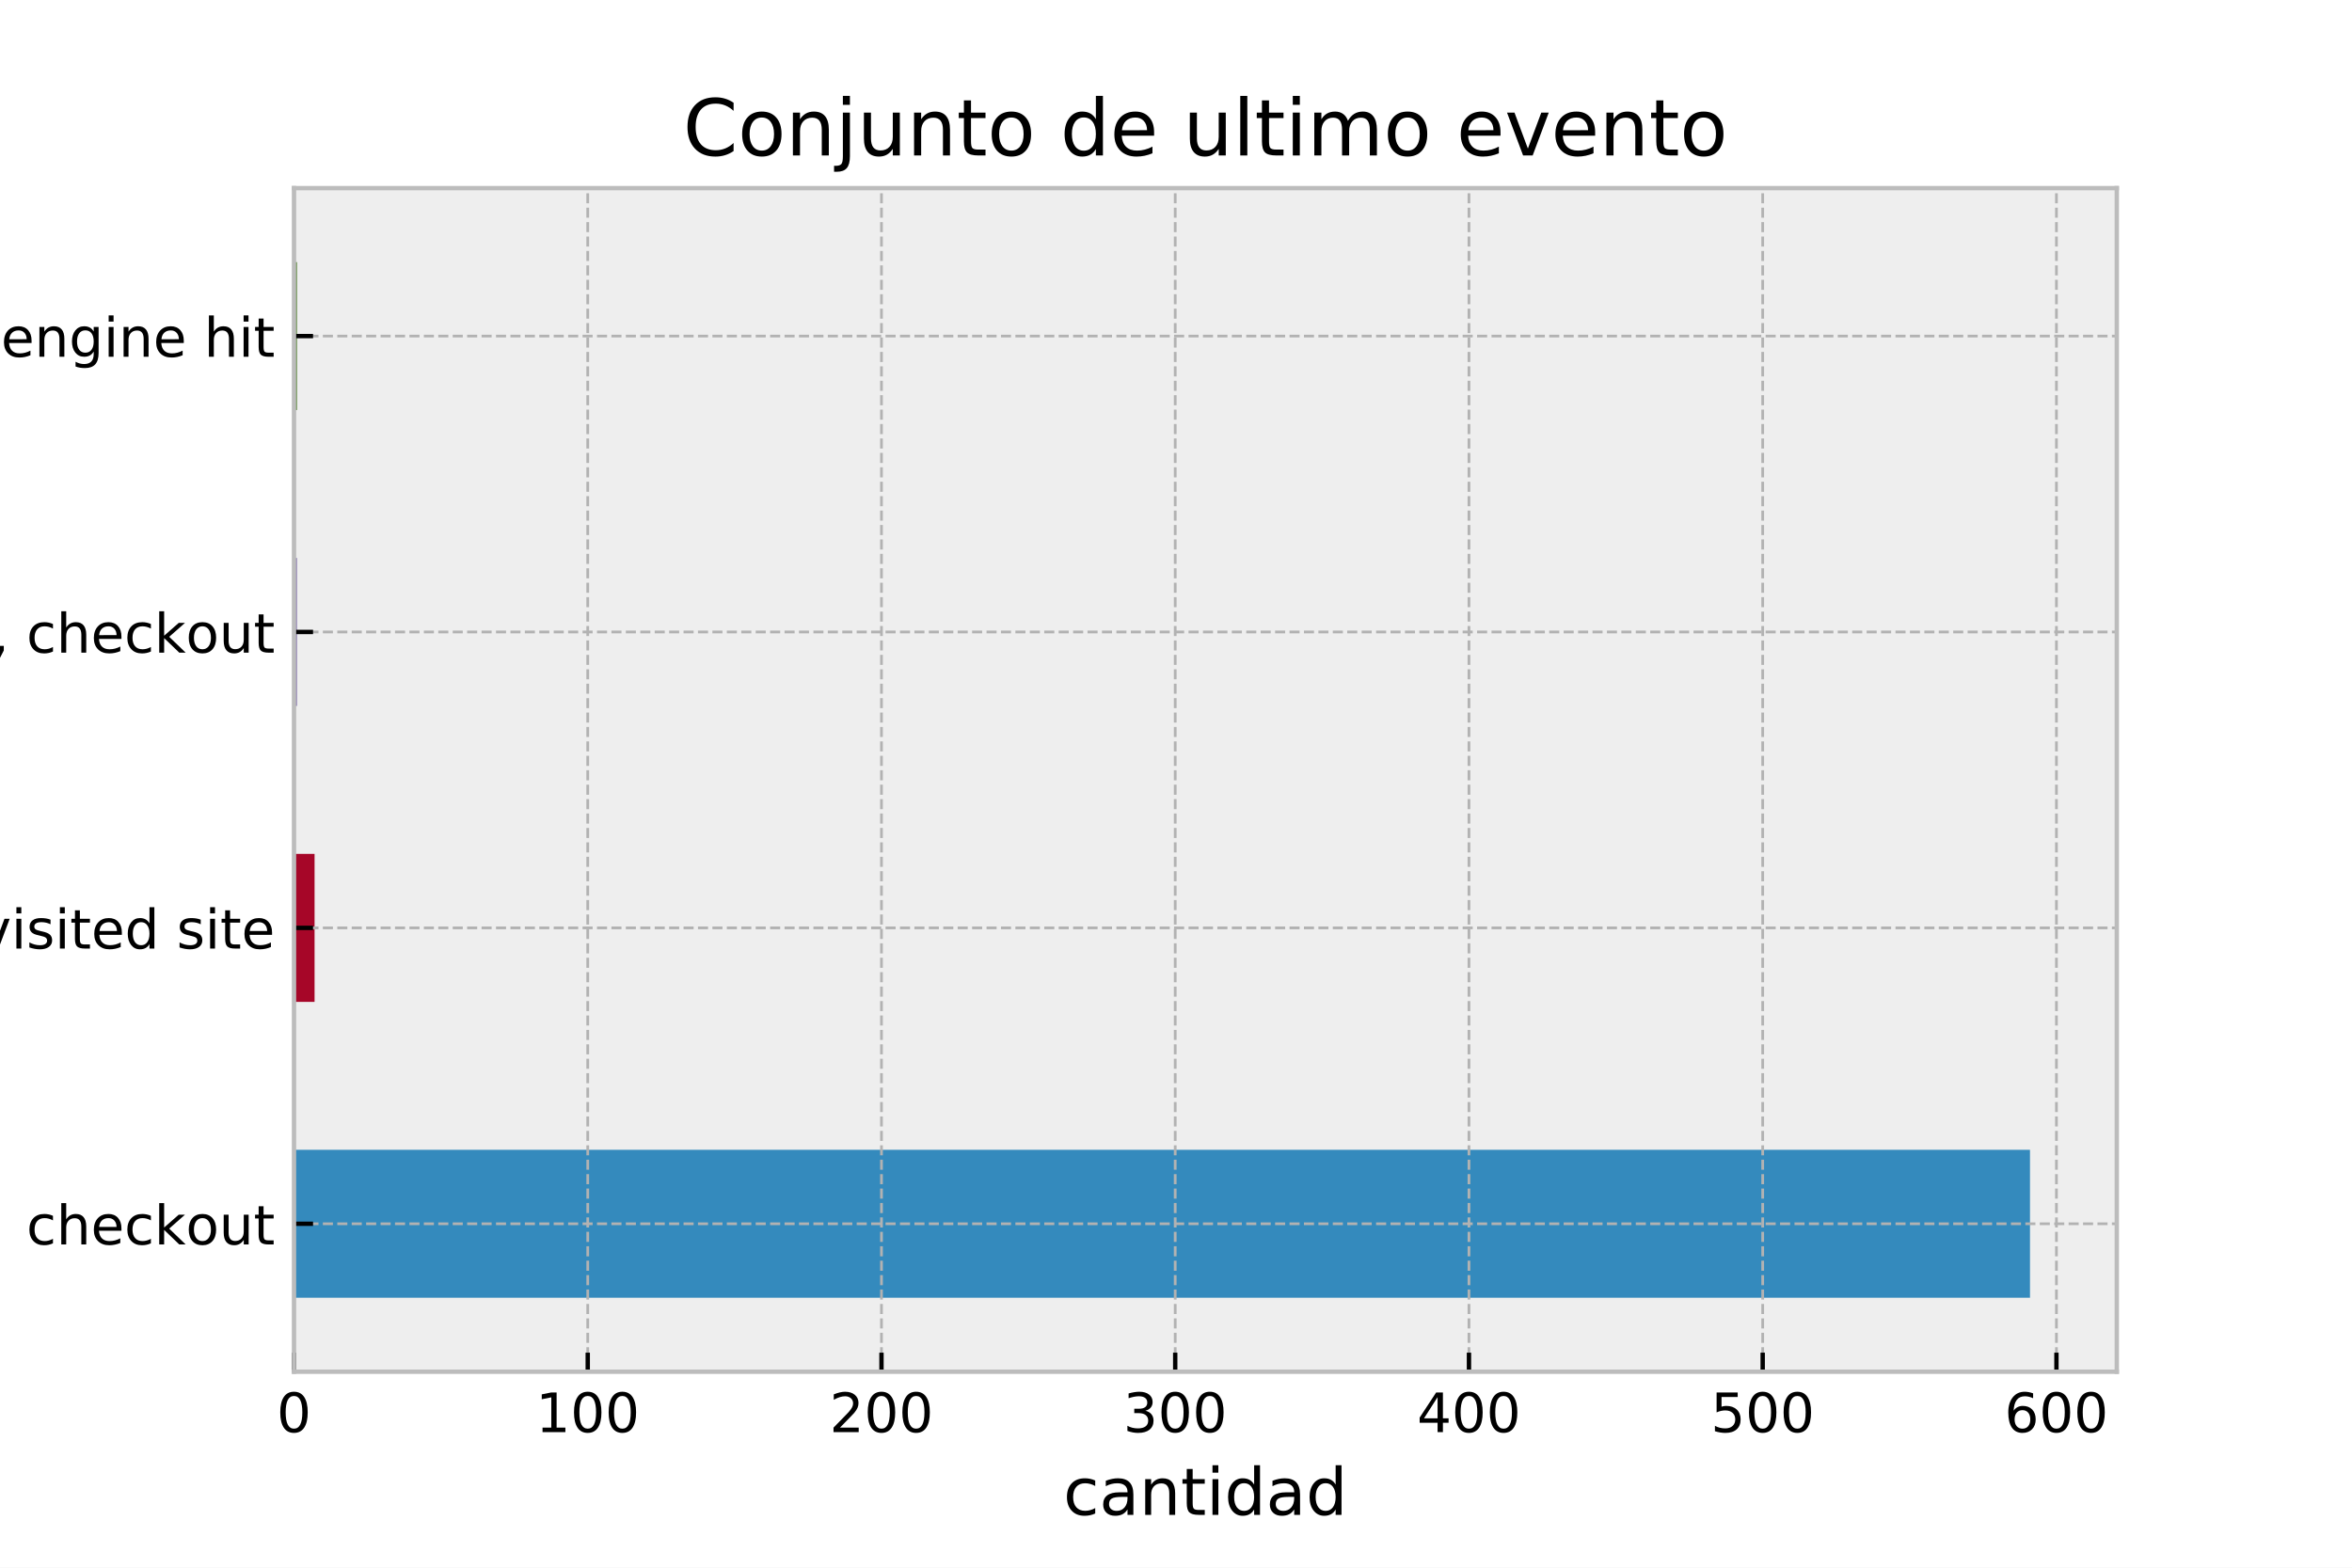
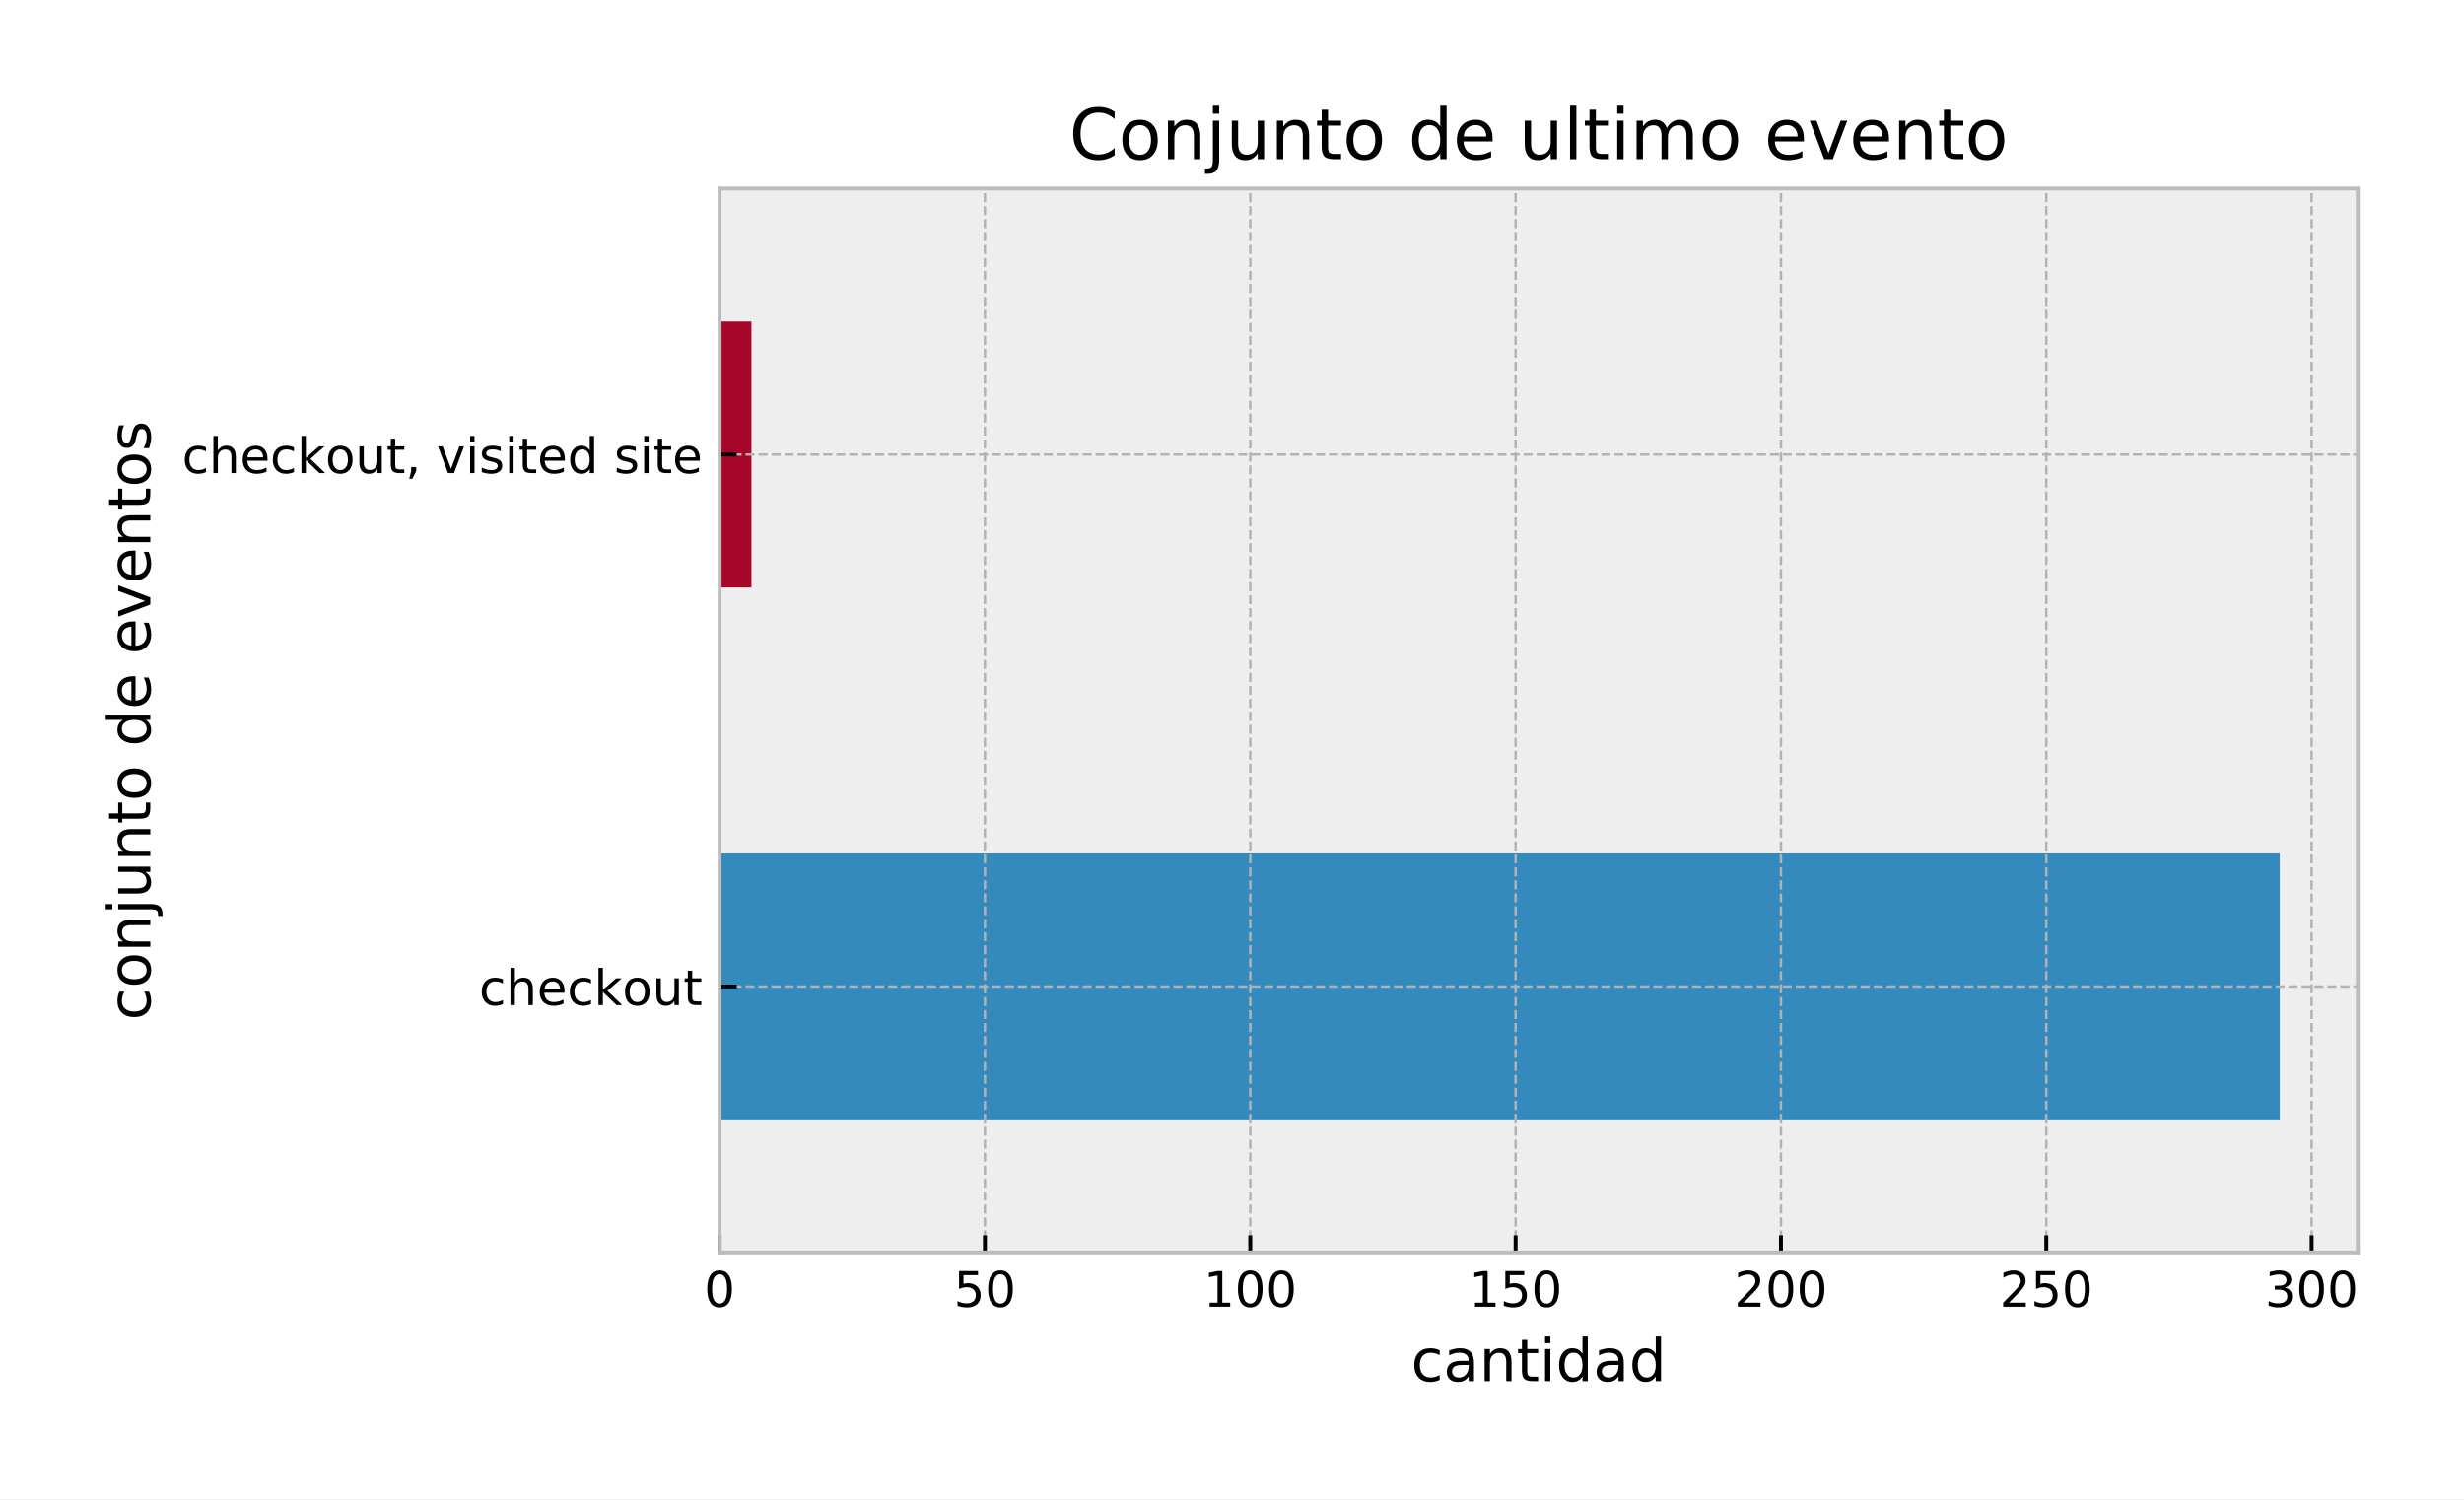
- <svg xmlns="http://www.w3.org/2000/svg" xmlns:xlink="http://www.w3.org/1999/xlink" height="288pt" version="1.1" viewBox="0 0 432 288" width="432pt">
+ <svg xmlns="http://www.w3.org/2000/svg" xmlns:xlink="http://www.w3.org/1999/xlink" height="306.374pt" version="1.1" viewBox="0 0 503.573 306.374" width="503.573pt">
  <defs>
    <style type="text/css">
*{stroke-linecap:butt;stroke-linejoin:round;}
  </style>
  </defs>
  <g id="figure_1">
    <g id="patch_1">
-       <path d="M 0 288  L 432 288  L 432 0  L 0 0  z " style="fill:#ffffff;" />
+       <path d="M 0 306.374  L 503.573 306.374  L 503.573 0  L 0 0  z " style="fill:#ffffff;" />
    </g>
    <g id="axes_1">
      <g id="patch_2">
-         <path d="M 54 252  L 388.8 252  L 388.8 34.56  L 54 34.56  z " style="fill:#eeeeee;" />
+         <path d="M 147.065 255.982  L 481.865 255.982  L 481.865 38.542  L 147.065 38.542  z " style="fill:#eeeeee;" />
      </g>
      <g id="patch_3">
-         <path clip-path="url(#p544305daa1)" d="M 54 238.41  L 372.857 238.41  L 372.857 211.23  L 54 211.23  z " style="fill:#348abd;" />
+         <path clip-path="url(#p1e84882e5f)" d="M 147.065 228.802  L 465.922 228.802  L 465.922 174.442  L 147.065 174.442  z " style="fill:#348abd;" />
      </g>
      <g id="patch_4">
-         <path clip-path="url(#p544305daa1)" d="M 54 184.05  L 57.777 184.05  L 57.777 156.87  L 54 156.87  z " style="fill:#a60628;" />
-       </g>
-       <g id="patch_5">
-         <path clip-path="url(#p544305daa1)" d="M 54 129.69  L 54.54 129.69  L 54.54 102.51  L 54 102.51  z " style="fill:#7a68a6;" />
-       </g>
-       <g id="patch_6">
-         <path clip-path="url(#p544305daa1)" d="M 54 75.33  L 54.54 75.33  L 54.54 48.15  L 54 48.15  z " style="fill:#467821;" />
+         <path clip-path="url(#p1e84882e5f)" d="M 147.065 120.082  L 153.573 120.082  L 153.573 65.722  L 147.065 65.722  z " style="fill:#a60628;" />
      </g>
      <g id="matplotlib.axis_1">
        <g id="xtick_1">
          <g id="line2d_1">
-             <path clip-path="url(#p544305daa1)" d="M 54 252  L 54 34.56  " style="fill:none;stroke:#b2b2b2;stroke-dasharray:1.85,0.8;stroke-dashoffset:0;stroke-width:0.5;" />
+             <path clip-path="url(#p1e84882e5f)" d="M 147.065 255.982  L 147.065 38.542  " style="fill:none;stroke:#b2b2b2;stroke-dasharray:1.85,0.8;stroke-dashoffset:0;stroke-width:0.5;" />
          </g>
          <g id="line2d_2">
            <defs>
-               <path d="M 0 0  L 0 -3.5  " id="meb01be0b94" style="stroke:#000000;stroke-width:0.8;" />
-             </defs>
-             <g>
-               <use style="stroke:#000000;stroke-width:0.8;" x="54" xlink:href="#meb01be0b94" y="252" />
+               <path d="M 0 0  L 0 -3.5  " id="mbf59c6e1e6" style="stroke:#000000;stroke-width:0.8;" />
+             </defs>
+             <g>
+               <use style="stroke:#000000;stroke-width:0.8;" x="147.065" xlink:href="#mbf59c6e1e6" y="255.982" />
            </g>
          </g>
          <g id="text_1">
            <defs>
              <path d="M 31.781 66.406  Q 24.172 66.406 20.328 58.906  Q 16.5 51.422 16.5 36.375  Q 16.5 21.391 20.328 13.891  Q 24.172 6.391 31.781 6.391  Q 39.453 6.391 43.281 13.891  Q 47.125 21.391 47.125 36.375  Q 47.125 51.422 43.281 58.906  Q 39.453 66.406 31.781 66.406  z M 31.781 74.219  Q 44.047 74.219 50.516 64.516  Q 56.984 54.828 56.984 36.375  Q 56.984 17.969 50.516 8.266  Q 44.047 -1.422 31.781 -1.422  Q 19.531 -1.422 13.062 8.266  Q 6.594 17.969 6.594 36.375  Q 6.594 54.828 13.062 64.516  Q 19.531 74.219 31.781 74.219  z " id="DejaVuSans-30" />
            </defs>
-             <g transform="translate(50.81875 263.0984)scale(0.1 -0.1)">
+             <g transform="translate(143.8841 267.0802)scale(0.1 -0.1)">
              <use xlink:href="#DejaVuSans-30" />
            </g>
          </g>
        </g>
        <g id="xtick_2">
          <g id="line2d_3">
-             <path clip-path="url(#p544305daa1)" d="M 107.952 252  L 107.952 34.56  " style="fill:none;stroke:#b2b2b2;stroke-dasharray:1.85,0.8;stroke-dashoffset:0;stroke-width:0.5;" />
+             <path clip-path="url(#p1e84882e5f)" d="M 201.293 255.982  L 201.293 38.542  " style="fill:none;stroke:#b2b2b2;stroke-dasharray:1.85,0.8;stroke-dashoffset:0;stroke-width:0.5;" />
          </g>
          <g id="line2d_4">
            <g>
-               <use style="stroke:#000000;stroke-width:0.8;" x="107.952" xlink:href="#meb01be0b94" y="252" />
+               <use style="stroke:#000000;stroke-width:0.8;" x="201.293" xlink:href="#mbf59c6e1e6" y="255.982" />
            </g>
          </g>
          <g id="text_2">
            <defs>
+               <path d="M 10.797 72.906  L 49.516 72.906  L 49.516 64.594  L 19.828 64.594  L 19.828 46.734  Q 21.969 47.469 24.109 47.828  Q 26.266 48.188 28.422 48.188  Q 40.625 48.188 47.75 41.5  Q 54.891 34.812 54.891 23.391  Q 54.891 11.625 47.562 5.094  Q 40.234 -1.422 26.906 -1.422  Q 22.312 -1.422 17.547 -0.641  Q 12.797 0.141 7.719 1.703  L 7.719 11.625  Q 12.109 9.234 16.797 8.062  Q 21.484 6.891 26.703 6.891  Q 35.156 6.891 40.078 11.328  Q 45.016 15.766 45.016 23.391  Q 45.016 31 40.078 35.438  Q 35.156 39.891 26.703 39.891  Q 22.75 39.891 18.812 39.016  Q 14.891 38.141 10.797 36.281  z " id="DejaVuSans-35" />
+             </defs>
+             <g transform="translate(194.9302 267.0802)scale(0.1 -0.1)">
+               <use xlink:href="#DejaVuSans-35" />
+               <use x="63.623" xlink:href="#DejaVuSans-30" />
+             </g>
+           </g>
+         </g>
+         <g id="xtick_3">
+           <g id="line2d_5">
+             <path clip-path="url(#p1e84882e5f)" d="M 255.52 255.982  L 255.52 38.542  " style="fill:none;stroke:#b2b2b2;stroke-dasharray:1.85,0.8;stroke-dashoffset:0;stroke-width:0.5;" />
+           </g>
+           <g id="line2d_6">
+             <g>
+               <use style="stroke:#000000;stroke-width:0.8;" x="255.52" xlink:href="#mbf59c6e1e6" y="255.982" />
+             </g>
+           </g>
+           <g id="text_3">
+             <defs>
              <path d="M 12.406 8.297  L 28.516 8.297  L 28.516 63.922  L 10.984 60.406  L 10.984 69.391  L 28.422 72.906  L 38.281 72.906  L 38.281 8.297  L 54.391 8.297  L 54.391 0  L 12.406 0  z " id="DejaVuSans-31" />
            </defs>
-             <g transform="translate(98.40839 263.0984)scale(0.1 -0.1)">
+             <g transform="translate(245.9764 267.0802)scale(0.1 -0.1)">
              <use xlink:href="#DejaVuSans-31" />
              <use x="63.623" xlink:href="#DejaVuSans-30" />
              <use x="127.246" xlink:href="#DejaVuSans-30" />
            </g>
          </g>
        </g>
-         <g id="xtick_3">
-           <g id="line2d_5">
-             <path clip-path="url(#p544305daa1)" d="M 161.904 252  L 161.904 34.56  " style="fill:none;stroke:#b2b2b2;stroke-dasharray:1.85,0.8;stroke-dashoffset:0;stroke-width:0.5;" />
-           </g>
-           <g id="line2d_6">
-             <g>
-               <use style="stroke:#000000;stroke-width:0.8;" x="161.904" xlink:href="#meb01be0b94" y="252" />
-             </g>
-           </g>
-           <g id="text_3">
+         <g id="xtick_4">
+           <g id="line2d_7">
+             <path clip-path="url(#p1e84882e5f)" d="M 309.748 255.982  L 309.748 38.542  " style="fill:none;stroke:#b2b2b2;stroke-dasharray:1.85,0.8;stroke-dashoffset:0;stroke-width:0.5;" />
+           </g>
+           <g id="line2d_8">
+             <g>
+               <use style="stroke:#000000;stroke-width:0.8;" x="309.748" xlink:href="#mbf59c6e1e6" y="255.982" />
+             </g>
+           </g>
+           <g id="text_4">
+             <g transform="translate(300.2038 267.0802)scale(0.1 -0.1)">
+               <use xlink:href="#DejaVuSans-31" />
+               <use x="63.623" xlink:href="#DejaVuSans-35" />
+               <use x="127.246" xlink:href="#DejaVuSans-30" />
+             </g>
+           </g>
+         </g>
+         <g id="xtick_5">
+           <g id="line2d_9">
+             <path clip-path="url(#p1e84882e5f)" d="M 363.975 255.982  L 363.975 38.542  " style="fill:none;stroke:#b2b2b2;stroke-dasharray:1.85,0.8;stroke-dashoffset:0;stroke-width:0.5;" />
+           </g>
+           <g id="line2d_10">
+             <g>
+               <use style="stroke:#000000;stroke-width:0.8;" x="363.975" xlink:href="#mbf59c6e1e6" y="255.982" />
+             </g>
+           </g>
+           <g id="text_5">
            <defs>
              <path d="M 19.188 8.297  L 53.609 8.297  L 53.609 0  L 7.328 0  L 7.328 8.297  Q 12.938 14.109 22.625 23.891  Q 32.328 33.688 34.812 36.531  Q 39.547 41.844 41.422 45.531  Q 43.312 49.219 43.312 52.781  Q 43.312 58.594 39.234 62.25  Q 35.156 65.922 28.609 65.922  Q 23.969 65.922 18.812 64.312  Q 13.672 62.703 7.812 59.422  L 7.812 69.391  Q 13.766 71.781 18.938 73  Q 24.125 74.219 28.422 74.219  Q 39.75 74.219 46.484 68.547  Q 53.219 62.891 53.219 53.422  Q 53.219 48.922 51.531 44.891  Q 49.859 40.875 45.406 35.406  Q 44.188 33.984 37.641 27.219  Q 31.109 20.453 19.188 8.297  z " id="DejaVuSans-32" />
            </defs>
-             <g transform="translate(152.3605 263.0984)scale(0.1 -0.1)">
+             <g transform="translate(354.4312 267.0802)scale(0.1 -0.1)">
              <use xlink:href="#DejaVuSans-32" />
              <use x="63.623" xlink:href="#DejaVuSans-30" />
              <use x="127.246" xlink:href="#DejaVuSans-30" />
            </g>
          </g>
        </g>
-         <g id="xtick_4">
-           <g id="line2d_7">
-             <path clip-path="url(#p544305daa1)" d="M 215.856 252  L 215.856 34.56  " style="fill:none;stroke:#b2b2b2;stroke-dasharray:1.85,0.8;stroke-dashoffset:0;stroke-width:0.5;" />
-           </g>
-           <g id="line2d_8">
-             <g>
-               <use style="stroke:#000000;stroke-width:0.8;" x="215.856" xlink:href="#meb01be0b94" y="252" />
-             </g>
-           </g>
-           <g id="text_4">
-             <defs>
-               <path d="M 40.578 39.312  Q 47.656 37.797 51.625 33  Q 55.609 28.219 55.609 21.188  Q 55.609 10.406 48.188 4.484  Q 40.766 -1.422 27.094 -1.422  Q 22.516 -1.422 17.656 -0.516  Q 12.797 0.391 7.625 2.203  L 7.625 11.719  Q 11.719 9.328 16.594 8.109  Q 21.484 6.891 26.812 6.891  Q 36.078 6.891 40.938 10.547  Q 45.797 14.203 45.797 21.188  Q 45.797 27.641 41.281 31.266  Q 36.766 34.906 28.719 34.906  L 20.219 34.906  L 20.219 43.016  L 29.109 43.016  Q 36.375 43.016 40.234 45.922  Q 44.094 48.828 44.094 54.297  Q 44.094 59.906 40.109 62.906  Q 36.141 65.922 28.719 65.922  Q 24.656 65.922 20.016 65.031  Q 15.375 64.156 9.812 62.312  L 9.812 71.094  Q 15.438 72.656 20.344 73.438  Q 25.25 74.219 29.594 74.219  Q 40.828 74.219 47.359 69.109  Q 53.906 64.016 53.906 55.328  Q 53.906 49.266 50.438 45.094  Q 46.969 40.922 40.578 39.312  z " id="DejaVuSans-33" />
-             </defs>
-             <g transform="translate(206.3127 263.0984)scale(0.1 -0.1)">
-               <use xlink:href="#DejaVuSans-33" />
-               <use x="63.623" xlink:href="#DejaVuSans-30" />
-               <use x="127.246" xlink:href="#DejaVuSans-30" />
-             </g>
-           </g>
-         </g>
-         <g id="xtick_5">
-           <g id="line2d_9">
-             <path clip-path="url(#p544305daa1)" d="M 269.809 252  L 269.809 34.56  " style="fill:none;stroke:#b2b2b2;stroke-dasharray:1.85,0.8;stroke-dashoffset:0;stroke-width:0.5;" />
-           </g>
-           <g id="line2d_10">
-             <g>
-               <use style="stroke:#000000;stroke-width:0.8;" x="269.809" xlink:href="#meb01be0b94" y="252" />
-             </g>
-           </g>
-           <g id="text_5">
-             <defs>
-               <path d="M 37.797 64.312  L 12.891 25.391  L 37.797 25.391  z M 35.203 72.906  L 47.609 72.906  L 47.609 25.391  L 58.016 25.391  L 58.016 17.188  L 47.609 17.188  L 47.609 0  L 37.797 0  L 37.797 17.188  L 4.891 17.188  L 4.891 26.703  z " id="DejaVuSans-34" />
-             </defs>
-             <g transform="translate(260.2648 263.0984)scale(0.1 -0.1)">
-               <use xlink:href="#DejaVuSans-34" />
-               <use x="63.623" xlink:href="#DejaVuSans-30" />
-               <use x="127.246" xlink:href="#DejaVuSans-30" />
-             </g>
-           </g>
-         </g>
        <g id="xtick_6">
          <g id="line2d_11">
-             <path clip-path="url(#p544305daa1)" d="M 323.761 252  L 323.761 34.56  " style="fill:none;stroke:#b2b2b2;stroke-dasharray:1.85,0.8;stroke-dashoffset:0;stroke-width:0.5;" />
+             <path clip-path="url(#p1e84882e5f)" d="M 418.202 255.982  L 418.202 38.542  " style="fill:none;stroke:#b2b2b2;stroke-dasharray:1.85,0.8;stroke-dashoffset:0;stroke-width:0.5;" />
          </g>
          <g id="line2d_12">
            <g>
-               <use style="stroke:#000000;stroke-width:0.8;" x="323.761" xlink:href="#meb01be0b94" y="252" />
+               <use style="stroke:#000000;stroke-width:0.8;" x="418.202" xlink:href="#mbf59c6e1e6" y="255.982" />
            </g>
          </g>
          <g id="text_6">
-             <defs>
-               <path d="M 10.797 72.906  L 49.516 72.906  L 49.516 64.594  L 19.828 64.594  L 19.828 46.734  Q 21.969 47.469 24.109 47.828  Q 26.266 48.188 28.422 48.188  Q 40.625 48.188 47.75 41.5  Q 54.891 34.812 54.891 23.391  Q 54.891 11.625 47.562 5.094  Q 40.234 -1.422 26.906 -1.422  Q 22.312 -1.422 17.547 -0.641  Q 12.797 0.141 7.719 1.703  L 7.719 11.625  Q 12.109 9.234 16.797 8.062  Q 21.484 6.891 26.703 6.891  Q 35.156 6.891 40.078 11.328  Q 45.016 15.766 45.016 23.391  Q 45.016 31 40.078 35.438  Q 35.156 39.891 26.703 39.891  Q 22.75 39.891 18.812 39.016  Q 14.891 38.141 10.797 36.281  z " id="DejaVuSans-35" />
-             </defs>
-             <g transform="translate(314.2169 263.0984)scale(0.1 -0.1)">
-               <use xlink:href="#DejaVuSans-35" />
-               <use x="63.623" xlink:href="#DejaVuSans-30" />
+             <g transform="translate(408.6586 267.0802)scale(0.1 -0.1)">
+               <use xlink:href="#DejaVuSans-32" />
+               <use x="63.623" xlink:href="#DejaVuSans-35" />
              <use x="127.246" xlink:href="#DejaVuSans-30" />
            </g>
          </g>
        </g>
        <g id="xtick_7">
          <g id="line2d_13">
-             <path clip-path="url(#p544305daa1)" d="M 377.713 252  L 377.713 34.56  " style="fill:none;stroke:#b2b2b2;stroke-dasharray:1.85,0.8;stroke-dashoffset:0;stroke-width:0.5;" />
+             <path clip-path="url(#p1e84882e5f)" d="M 472.43 255.982  L 472.43 38.542  " style="fill:none;stroke:#b2b2b2;stroke-dasharray:1.85,0.8;stroke-dashoffset:0;stroke-width:0.5;" />
          </g>
          <g id="line2d_14">
            <g>
-               <use style="stroke:#000000;stroke-width:0.8;" x="377.713" xlink:href="#meb01be0b94" y="252" />
+               <use style="stroke:#000000;stroke-width:0.8;" x="472.43" xlink:href="#mbf59c6e1e6" y="255.982" />
            </g>
          </g>
          <g id="text_7">
            <defs>
-               <path d="M 33.016 40.375  Q 26.375 40.375 22.484 35.828  Q 18.609 31.297 18.609 23.391  Q 18.609 15.531 22.484 10.953  Q 26.375 6.391 33.016 6.391  Q 39.656 6.391 43.531 10.953  Q 47.406 15.531 47.406 23.391  Q 47.406 31.297 43.531 35.828  Q 39.656 40.375 33.016 40.375  z M 52.594 71.297  L 52.594 62.312  Q 48.875 64.062 45.094 64.984  Q 41.312 65.922 37.594 65.922  Q 27.828 65.922 22.672 59.328  Q 17.531 52.734 16.797 39.406  Q 19.672 43.656 24.016 45.922  Q 28.375 48.188 33.594 48.188  Q 44.578 48.188 50.953 41.516  Q 57.328 34.859 57.328 23.391  Q 57.328 12.156 50.688 5.359  Q 44.047 -1.422 33.016 -1.422  Q 20.359 -1.422 13.672 8.266  Q 6.984 17.969 6.984 36.375  Q 6.984 53.656 15.188 63.938  Q 23.391 74.219 37.203 74.219  Q 40.922 74.219 44.703 73.484  Q 48.484 72.75 52.594 71.297  z " id="DejaVuSans-36" />
-             </defs>
-             <g transform="translate(368.1691 263.0984)scale(0.1 -0.1)">
-               <use xlink:href="#DejaVuSans-36" />
+               <path d="M 40.578 39.312  Q 47.656 37.797 51.625 33  Q 55.609 28.219 55.609 21.188  Q 55.609 10.406 48.188 4.484  Q 40.766 -1.422 27.094 -1.422  Q 22.516 -1.422 17.656 -0.516  Q 12.797 0.391 7.625 2.203  L 7.625 11.719  Q 11.719 9.328 16.594 8.109  Q 21.484 6.891 26.812 6.891  Q 36.078 6.891 40.938 10.547  Q 45.797 14.203 45.797 21.188  Q 45.797 27.641 41.281 31.266  Q 36.766 34.906 28.719 34.906  L 20.219 34.906  L 20.219 43.016  L 29.109 43.016  Q 36.375 43.016 40.234 45.922  Q 44.094 48.828 44.094 54.297  Q 44.094 59.906 40.109 62.906  Q 36.141 65.922 28.719 65.922  Q 24.656 65.922 20.016 65.031  Q 15.375 64.156 9.812 62.312  L 9.812 71.094  Q 15.438 72.656 20.344 73.438  Q 25.25 74.219 29.594 74.219  Q 40.828 74.219 47.359 69.109  Q 53.906 64.016 53.906 55.328  Q 53.906 49.266 50.438 45.094  Q 46.969 40.922 40.578 39.312  z " id="DejaVuSans-33" />
+             </defs>
+             <g transform="translate(462.886 267.0802)scale(0.1 -0.1)">
+               <use xlink:href="#DejaVuSans-33" />
              <use x="63.623" xlink:href="#DejaVuSans-30" />
              <use x="127.246" xlink:href="#DejaVuSans-30" />
            </g>
          </g>
        </g>
        <g id="text_8">
          <defs>
            <path d="M 48.781 52.594  L 48.781 44.188  Q 44.969 46.297 41.141 47.344  Q 37.312 48.391 33.406 48.391  Q 24.656 48.391 19.812 42.844  Q 14.984 37.312 14.984 27.297  Q 14.984 17.281 19.812 11.734  Q 24.656 6.203 33.406 6.203  Q 37.312 6.203 41.141 7.25  Q 44.969 8.297 48.781 10.406  L 48.781 2.094  Q 45.016 0.344 40.984 -0.531  Q 36.969 -1.422 32.422 -1.422  Q 20.062 -1.422 12.781 6.344  Q 5.516 14.109 5.516 27.297  Q 5.516 40.672 12.859 48.328  Q 20.219 56 33.016 56  Q 37.156 56 41.109 55.141  Q 45.062 54.297 48.781 52.594  z " id="DejaVuSans-63" />
            <path d="M 34.281 27.484  Q 23.391 27.484 19.188 25  Q 14.984 22.516 14.984 16.5  Q 14.984 11.719 18.141 8.906  Q 21.297 6.109 26.703 6.109  Q 34.188 6.109 38.703 11.406  Q 43.219 16.703 43.219 25.484  L 43.219 27.484  z M 52.203 31.203  L 52.203 0  L 43.219 0  L 43.219 8.297  Q 40.141 3.328 35.547 0.953  Q 30.953 -1.422 24.312 -1.422  Q 15.922 -1.422 10.953 3.297  Q 6 8.016 6 15.922  Q 6 25.141 12.172 29.828  Q 18.359 34.516 30.609 34.516  L 43.219 34.516  L 43.219 35.406  Q 43.219 41.609 39.141 45  Q 35.062 48.391 27.688 48.391  Q 23 48.391 18.547 47.266  Q 14.109 46.141 10.016 43.891  L 10.016 52.203  Q 14.938 54.109 19.578 55.047  Q 24.219 56 28.609 56  Q 40.484 56 46.344 49.844  Q 52.203 43.703 52.203 31.203  z " id="DejaVuSans-61" />
            <path d="M 54.891 33.016  L 54.891 0  L 45.906 0  L 45.906 32.719  Q 45.906 40.484 42.875 44.328  Q 39.844 48.188 33.797 48.188  Q 26.516 48.188 22.312 43.547  Q 18.109 38.922 18.109 30.906  L 18.109 0  L 9.078 0  L 9.078 54.688  L 18.109 54.688  L 18.109 46.188  Q 21.344 51.125 25.703 53.562  Q 30.078 56 35.797 56  Q 45.219 56 50.047 50.172  Q 54.891 44.344 54.891 33.016  z " id="DejaVuSans-6e" />
            <path d="M 18.312 70.219  L 18.312 54.688  L 36.812 54.688  L 36.812 47.703  L 18.312 47.703  L 18.312 18.016  Q 18.312 11.328 20.141 9.422  Q 21.969 7.516 27.594 7.516  L 36.812 7.516  L 36.812 0  L 27.594 0  Q 17.188 0 13.234 3.875  Q 9.281 7.766 9.281 18.016  L 9.281 47.703  L 2.688 47.703  L 2.688 54.688  L 9.281 54.688  L 9.281 70.219  z " id="DejaVuSans-74" />
            <path d="M 9.422 54.688  L 18.406 54.688  L 18.406 0  L 9.422 0  z M 9.422 75.984  L 18.406 75.984  L 18.406 64.594  L 9.422 64.594  z " id="DejaVuSans-69" />
            <path d="M 45.406 46.391  L 45.406 75.984  L 54.391 75.984  L 54.391 0  L 45.406 0  L 45.406 8.203  Q 42.578 3.328 38.25 0.953  Q 33.938 -1.422 27.875 -1.422  Q 17.969 -1.422 11.734 6.484  Q 5.516 14.406 5.516 27.297  Q 5.516 40.188 11.734 48.094  Q 17.969 56 27.875 56  Q 33.938 56 38.25 53.625  Q 42.578 51.266 45.406 46.391  z M 14.797 27.297  Q 14.797 17.391 18.875 11.75  Q 22.953 6.109 30.078 6.109  Q 37.203 6.109 41.297 11.75  Q 45.406 17.391 45.406 27.297  Q 45.406 37.203 41.297 42.844  Q 37.203 48.484 30.078 48.484  Q 22.953 48.484 18.875 42.844  Q 14.797 37.203 14.797 27.297  z " id="DejaVuSans-64" />
          </defs>
-           <g transform="translate(195.3075 278.2962)scale(0.12 -0.12)">
+           <g transform="translate(288.3728 282.278)scale(0.12 -0.12)">
            <use xlink:href="#DejaVuSans-63" />
            <use x="54.98" xlink:href="#DejaVuSans-61" />
            <use x="116.26" xlink:href="#DejaVuSans-6e" />
            <use x="179.639" xlink:href="#DejaVuSans-74" />
            <use x="218.848" xlink:href="#DejaVuSans-69" />
            <use x="246.631" xlink:href="#DejaVuSans-64" />
            <use x="310.107" xlink:href="#DejaVuSans-61" />
            <use x="371.387" xlink:href="#DejaVuSans-64" />
          </g>
        </g>
      </g>
      <g id="matplotlib.axis_2">
        <g id="ytick_1">
          <g id="line2d_15">
-             <path clip-path="url(#p544305daa1)" d="M 54 224.82  L 388.8 224.82  " style="fill:none;stroke:#b2b2b2;stroke-dasharray:1.85,0.8;stroke-dashoffset:0;stroke-width:0.5;" />
+             <path clip-path="url(#p1e84882e5f)" d="M 147.065 201.622  L 481.865 201.622  " style="fill:none;stroke:#b2b2b2;stroke-dasharray:1.85,0.8;stroke-dashoffset:0;stroke-width:0.5;" />
          </g>
          <g id="line2d_16">
            <defs>
-               <path d="M 0 0  L 3.5 0  " id="mda150906f5" style="stroke:#000000;stroke-width:0.8;" />
-             </defs>
-             <g>
-               <use style="stroke:#000000;stroke-width:0.8;" x="54" xlink:href="#mda150906f5" y="224.82" />
+               <path d="M 0 0  L 3.5 0  " id="ma5341902e2" style="stroke:#000000;stroke-width:0.8;" />
+             </defs>
+             <g>
+               <use style="stroke:#000000;stroke-width:0.8;" x="147.065" xlink:href="#ma5341902e2" y="201.622" />
            </g>
          </g>
          <g id="text_9">
            <defs>
              <path d="M 54.891 33.016  L 54.891 0  L 45.906 0  L 45.906 32.719  Q 45.906 40.484 42.875 44.328  Q 39.844 48.188 33.797 48.188  Q 26.516 48.188 22.312 43.547  Q 18.109 38.922 18.109 30.906  L 18.109 0  L 9.078 0  L 9.078 75.984  L 18.109 75.984  L 18.109 46.188  Q 21.344 51.125 25.703 53.562  Q 30.078 56 35.797 56  Q 45.219 56 50.047 50.172  Q 54.891 44.344 54.891 33.016  z " id="DejaVuSans-68" />
              <path d="M 56.203 29.594  L 56.203 25.203  L 14.891 25.203  Q 15.484 15.922 20.484 11.062  Q 25.484 6.203 34.422 6.203  Q 39.594 6.203 44.453 7.469  Q 49.312 8.734 54.109 11.281  L 54.109 2.781  Q 49.266 0.734 44.188 -0.344  Q 39.109 -1.422 33.891 -1.422  Q 20.797 -1.422 13.156 6.188  Q 5.516 13.812 5.516 26.812  Q 5.516 40.234 12.766 48.109  Q 20.016 56 32.328 56  Q 43.359 56 49.781 48.891  Q 56.203 41.797 56.203 29.594  z M 47.219 32.234  Q 47.125 39.594 43.094 43.984  Q 39.062 48.391 32.422 48.391  Q 24.906 48.391 20.391 44.141  Q 15.875 39.891 15.188 32.172  z " id="DejaVuSans-65" />
              <path d="M 9.078 75.984  L 18.109 75.984  L 18.109 31.109  L 44.922 54.688  L 56.391 54.688  L 27.391 29.109  L 57.625 0  L 45.906 0  L 18.109 26.703  L 18.109 0  L 9.078 0  z " id="DejaVuSans-6b" />
              <path d="M 30.609 48.391  Q 23.391 48.391 19.188 42.75  Q 14.984 37.109 14.984 27.297  Q 14.984 17.484 19.156 11.844  Q 23.344 6.203 30.609 6.203  Q 37.797 6.203 41.984 11.859  Q 46.188 17.531 46.188 27.297  Q 46.188 37.016 41.984 42.703  Q 37.797 48.391 30.609 48.391  z M 30.609 56  Q 42.328 56 49.016 48.375  Q 55.719 40.766 55.719 27.297  Q 55.719 13.875 49.016 6.219  Q 42.328 -1.422 30.609 -1.422  Q 18.844 -1.422 12.172 6.219  Q 5.516 13.875 5.516 27.297  Q 5.516 40.766 12.172 48.375  Q 18.844 56 30.609 56  z " id="DejaVuSans-6f" />
              <path d="M 8.5 21.578  L 8.5 54.688  L 17.484 54.688  L 17.484 21.922  Q 17.484 14.156 20.5 10.266  Q 23.531 6.391 29.594 6.391  Q 36.859 6.391 41.078 11.031  Q 45.312 15.672 45.312 23.688  L 45.312 54.688  L 54.297 54.688  L 54.297 0  L 45.312 0  L 45.312 8.406  Q 42.047 3.422 37.719 1  Q 33.406 -1.422 27.688 -1.422  Q 18.266 -1.422 13.375 4.438  Q 8.5 10.297 8.5 21.578  z M 31.109 56  z " id="DejaVuSans-75" />
            </defs>
-             <g transform="translate(4.85 228.6192)scale(0.1 -0.1)">
+             <g transform="translate(97.91531 205.421)scale(0.1 -0.1)">
              <use xlink:href="#DejaVuSans-63" />
              <use x="54.98" xlink:href="#DejaVuSans-68" />
              <use x="118.359" xlink:href="#DejaVuSans-65" />
              <use x="179.883" xlink:href="#DejaVuSans-63" />
              <use x="234.863" xlink:href="#DejaVuSans-6b" />
              <use x="292.727" xlink:href="#DejaVuSans-6f" />
              <use x="353.908" xlink:href="#DejaVuSans-75" />
              <use x="417.287" xlink:href="#DejaVuSans-74" />
            </g>
          </g>
        </g>
        <g id="ytick_2">
          <g id="line2d_17">
-             <path clip-path="url(#p544305daa1)" d="M 54 170.46  L 388.8 170.46  " style="fill:none;stroke:#b2b2b2;stroke-dasharray:1.85,0.8;stroke-dashoffset:0;stroke-width:0.5;" />
+             <path clip-path="url(#p1e84882e5f)" d="M 147.065 92.902  L 481.865 92.902  " style="fill:none;stroke:#b2b2b2;stroke-dasharray:1.85,0.8;stroke-dashoffset:0;stroke-width:0.5;" />
          </g>
          <g id="line2d_18">
            <g>
-               <use style="stroke:#000000;stroke-width:0.8;" x="54" xlink:href="#mda150906f5" y="170.46" />
+               <use style="stroke:#000000;stroke-width:0.8;" x="147.065" xlink:href="#ma5341902e2" y="92.902" />
            </g>
          </g>
          <g id="text_10">
            <defs>
              <path d="M 11.719 12.406  L 22.016 12.406  L 22.016 4  L 14.016 -11.625  L 7.719 -11.625  L 11.719 4  z " id="DejaVuSans-2c" />
              <path id="DejaVuSans-20" />
              <path d="M 2.984 54.688  L 12.5 54.688  L 29.594 8.797  L 46.688 54.688  L 56.203 54.688  L 35.688 0  L 23.484 0  z " id="DejaVuSans-76" />
              <path d="M 44.281 53.078  L 44.281 44.578  Q 40.484 46.531 36.375 47.5  Q 32.281 48.484 27.875 48.484  Q 21.188 48.484 17.844 46.438  Q 14.5 44.391 14.5 40.281  Q 14.5 37.156 16.891 35.375  Q 19.281 33.594 26.516 31.984  L 29.594 31.297  Q 39.156 29.25 43.188 25.516  Q 47.219 21.781 47.219 15.094  Q 47.219 7.469 41.188 3.016  Q 35.156 -1.422 24.609 -1.422  Q 20.219 -1.422 15.453 -0.562  Q 10.688 0.297 5.422 2  L 5.422 11.281  Q 10.406 8.688 15.234 7.391  Q 20.062 6.109 24.812 6.109  Q 31.156 6.109 34.562 8.281  Q 37.984 10.453 37.984 14.406  Q 37.984 18.062 35.516 20.016  Q 33.062 21.969 24.703 23.781  L 21.578 24.516  Q 13.234 26.266 9.516 29.906  Q 5.812 33.547 5.812 39.891  Q 5.812 47.609 11.281 51.797  Q 16.75 56 26.812 56  Q 31.781 56 36.172 55.266  Q 40.578 54.547 44.281 53.078  z " id="DejaVuSans-73" />
            </defs>
-             <g transform="translate(-55.85156 174.2592)scale(0.1 -0.1)">
+             <g transform="translate(37.21375 96.70097)scale(0.1 -0.1)">
              <use xlink:href="#DejaVuSans-63" />
              <use x="54.98" xlink:href="#DejaVuSans-68" />
              <use x="118.359" xlink:href="#DejaVuSans-65" />
              <use x="179.883" xlink:href="#DejaVuSans-63" />
              <use x="234.863" xlink:href="#DejaVuSans-6b" />
              <use x="292.727" xlink:href="#DejaVuSans-6f" />
              <use x="353.908" xlink:href="#DejaVuSans-75" />
              <use x="417.287" xlink:href="#DejaVuSans-74" />
              <use x="456.496" xlink:href="#DejaVuSans-2c" />
              <use x="488.283" xlink:href="#DejaVuSans-20" />
              <use x="520.07" xlink:href="#DejaVuSans-76" />
              <use x="579.25" xlink:href="#DejaVuSans-69" />
              <use x="607.033" xlink:href="#DejaVuSans-73" />
              <use x="659.133" xlink:href="#DejaVuSans-69" />
              <use x="686.916" xlink:href="#DejaVuSans-74" />
              <use x="726.125" xlink:href="#DejaVuSans-65" />
              <use x="787.648" xlink:href="#DejaVuSans-64" />
              <use x="851.125" xlink:href="#DejaVuSans-20" />
              <use x="882.912" xlink:href="#DejaVuSans-73" />
              <use x="935.012" xlink:href="#DejaVuSans-69" />
              <use x="962.795" xlink:href="#DejaVuSans-74" />
              <use x="1002.004" xlink:href="#DejaVuSans-65" />
            </g>
          </g>
        </g>
-         <g id="ytick_3">
-           <g id="line2d_19">
-             <path clip-path="url(#p544305daa1)" d="M 54 116.1  L 388.8 116.1  " style="fill:none;stroke:#b2b2b2;stroke-dasharray:1.85,0.8;stroke-dashoffset:0;stroke-width:0.5;" />
-           </g>
-           <g id="line2d_20">
-             <g>
-               <use style="stroke:#000000;stroke-width:0.8;" x="54" xlink:href="#mda150906f5" y="116.1" />
-             </g>
-           </g>
-           <g id="text_11">
-             <defs>
-               <path d="M 52 44.188  Q 55.375 50.25 60.062 53.125  Q 64.75 56 71.094 56  Q 79.641 56 84.281 50.016  Q 88.922 44.047 88.922 33.016  L 88.922 0  L 79.891 0  L 79.891 32.719  Q 79.891 40.578 77.094 44.375  Q 74.312 48.188 68.609 48.188  Q 61.625 48.188 57.562 43.547  Q 53.516 38.922 53.516 30.906  L 53.516 0  L 44.484 0  L 44.484 32.719  Q 44.484 40.625 41.703 44.406  Q 38.922 48.188 33.109 48.188  Q 26.219 48.188 22.156 43.531  Q 18.109 38.875 18.109 30.906  L 18.109 0  L 9.078 0  L 9.078 54.688  L 18.109 54.688  L 18.109 46.188  Q 21.188 51.219 25.484 53.609  Q 29.781 56 35.688 56  Q 41.656 56 45.828 52.969  Q 50 49.953 52 44.188  z " id="DejaVuSans-6d" />
-               <path d="M 18.109 8.203  L 18.109 -20.797  L 9.078 -20.797  L 9.078 54.688  L 18.109 54.688  L 18.109 46.391  Q 20.953 51.266 25.266 53.625  Q 29.594 56 35.594 56  Q 45.562 56 51.781 48.094  Q 58.016 40.188 58.016 27.297  Q 58.016 14.406 51.781 6.484  Q 45.562 -1.422 35.594 -1.422  Q 29.594 -1.422 25.266 0.953  Q 20.953 3.328 18.109 8.203  z M 48.688 27.297  Q 48.688 37.203 44.609 42.844  Q 40.531 48.484 33.406 48.484  Q 26.266 48.484 22.188 42.844  Q 18.109 37.203 18.109 27.297  Q 18.109 17.391 22.188 11.75  Q 26.266 6.109 33.406 6.109  Q 40.531 6.109 44.609 11.75  Q 48.688 17.391 48.688 27.297  z " id="DejaVuSans-70" />
-               <path d="M 45.406 27.984  Q 45.406 37.75 41.375 43.109  Q 37.359 48.484 30.078 48.484  Q 22.859 48.484 18.828 43.109  Q 14.797 37.75 14.797 27.984  Q 14.797 18.266 18.828 12.891  Q 22.859 7.516 30.078 7.516  Q 37.359 7.516 41.375 12.891  Q 45.406 18.266 45.406 27.984  z M 54.391 6.781  Q 54.391 -7.172 48.188 -13.984  Q 42 -20.797 29.203 -20.797  Q 24.469 -20.797 20.266 -20.094  Q 16.062 -19.391 12.109 -17.922  L 12.109 -9.188  Q 16.062 -11.328 19.922 -12.344  Q 23.781 -13.375 27.781 -13.375  Q 36.625 -13.375 41.016 -8.766  Q 45.406 -4.156 45.406 5.172  L 45.406 9.625  Q 42.625 4.781 38.281 2.391  Q 33.938 0 27.875 0  Q 17.828 0 11.672 7.656  Q 5.516 15.328 5.516 27.984  Q 5.516 40.672 11.672 48.328  Q 17.828 56 27.875 56  Q 33.938 56 38.281 53.609  Q 42.625 51.219 45.406 46.391  L 45.406 54.688  L 54.391 54.688  z " id="DejaVuSans-67" />
-             </defs>
-             <g transform="translate(-82.68281 119.8992)scale(0.1 -0.1)">
-               <use xlink:href="#DejaVuSans-61" />
-               <use x="61.279" xlink:href="#DejaVuSans-64" />
-               <use x="124.756" xlink:href="#DejaVuSans-20" />
-               <use x="156.543" xlink:href="#DejaVuSans-63" />
-               <use x="211.523" xlink:href="#DejaVuSans-61" />
-               <use x="272.803" xlink:href="#DejaVuSans-6d" />
-               <use x="370.215" xlink:href="#DejaVuSans-70" />
-               <use x="433.691" xlink:href="#DejaVuSans-61" />
-               <use x="494.971" xlink:href="#DejaVuSans-69" />
-               <use x="522.754" xlink:href="#DejaVuSans-67" />
-               <use x="586.23" xlink:href="#DejaVuSans-6e" />
-               <use x="649.609" xlink:href="#DejaVuSans-20" />
-               <use x="681.396" xlink:href="#DejaVuSans-68" />
-               <use x="744.775" xlink:href="#DejaVuSans-69" />
-               <use x="772.559" xlink:href="#DejaVuSans-74" />
-               <use x="811.768" xlink:href="#DejaVuSans-2c" />
-               <use x="843.555" xlink:href="#DejaVuSans-20" />
-               <use x="875.342" xlink:href="#DejaVuSans-63" />
-               <use x="930.322" xlink:href="#DejaVuSans-68" />
-               <use x="993.701" xlink:href="#DejaVuSans-65" />
-               <use x="1055.225" xlink:href="#DejaVuSans-63" />
-               <use x="1110.205" xlink:href="#DejaVuSans-6b" />
-               <use x="1168.068" xlink:href="#DejaVuSans-6f" />
-               <use x="1229.25" xlink:href="#DejaVuSans-75" />
-               <use x="1292.629" xlink:href="#DejaVuSans-74" />
-             </g>
-           </g>
-         </g>
-         <g id="ytick_4">
-           <g id="line2d_21">
-             <path clip-path="url(#p544305daa1)" d="M 54 61.74  L 388.8 61.74  " style="fill:none;stroke:#b2b2b2;stroke-dasharray:1.85,0.8;stroke-dashoffset:0;stroke-width:0.5;" />
-           </g>
-           <g id="line2d_22">
-             <g>
-               <use style="stroke:#000000;stroke-width:0.8;" x="54" xlink:href="#mda150906f5" y="61.74" />
-             </g>
-           </g>
-           <g id="text_12">
-             <defs>
-               <path d="M 41.109 46.297  Q 39.594 47.172 37.812 47.578  Q 36.031 48 33.891 48  Q 26.266 48 22.188 43.047  Q 18.109 38.094 18.109 28.812  L 18.109 0  L 9.078 0  L 9.078 54.688  L 18.109 54.688  L 18.109 46.188  Q 20.953 51.172 25.484 53.578  Q 30.031 56 36.531 56  Q 37.453 56 38.578 55.875  Q 39.703 55.766 41.062 55.516  z " id="DejaVuSans-72" />
-             </defs>
-             <g transform="translate(-88.44062 65.53922)scale(0.1 -0.1)">
-               <use xlink:href="#DejaVuSans-63" />
-               <use x="54.98" xlink:href="#DejaVuSans-68" />
-               <use x="118.359" xlink:href="#DejaVuSans-65" />
-               <use x="179.883" xlink:href="#DejaVuSans-63" />
-               <use x="234.863" xlink:href="#DejaVuSans-6b" />
-               <use x="292.727" xlink:href="#DejaVuSans-6f" />
-               <use x="353.908" xlink:href="#DejaVuSans-75" />
-               <use x="417.287" xlink:href="#DejaVuSans-74" />
-               <use x="456.496" xlink:href="#DejaVuSans-2c" />
-               <use x="488.283" xlink:href="#DejaVuSans-20" />
-               <use x="520.07" xlink:href="#DejaVuSans-73" />
-               <use x="572.17" xlink:href="#DejaVuSans-65" />
-               <use x="633.693" xlink:href="#DejaVuSans-61" />
-               <use x="694.973" xlink:href="#DejaVuSans-72" />
-               <use x="736.055" xlink:href="#DejaVuSans-63" />
-               <use x="791.035" xlink:href="#DejaVuSans-68" />
-               <use x="854.414" xlink:href="#DejaVuSans-20" />
-               <use x="886.201" xlink:href="#DejaVuSans-65" />
-               <use x="947.725" xlink:href="#DejaVuSans-6e" />
-               <use x="1011.104" xlink:href="#DejaVuSans-67" />
-               <use x="1074.58" xlink:href="#DejaVuSans-69" />
-               <use x="1102.363" xlink:href="#DejaVuSans-6e" />
-               <use x="1165.742" xlink:href="#DejaVuSans-65" />
-               <use x="1227.266" xlink:href="#DejaVuSans-20" />
-               <use x="1259.053" xlink:href="#DejaVuSans-68" />
-               <use x="1322.432" xlink:href="#DejaVuSans-69" />
-               <use x="1350.215" xlink:href="#DejaVuSans-74" />
-             </g>
-           </g>
-         </g>
-         <g id="text_13">
+         <g id="text_11">
          <defs>
            <path d="M 9.422 54.688  L 18.406 54.688  L 18.406 -0.984  Q 18.406 -11.422 14.422 -16.109  Q 10.453 -20.797 1.609 -20.797  L -1.812 -20.797  L -1.812 -13.188  L 0.594 -13.188  Q 5.719 -13.188 7.562 -10.812  Q 9.422 -8.453 9.422 -0.984  z M 9.422 75.984  L 18.406 75.984  L 18.406 64.594  L 9.422 64.594  z " id="DejaVuSans-6a" />
          </defs>
-           <g transform="translate(-94.93625 204.5494)rotate(-90)scale(0.12 -0.12)">
+           <g transform="translate(30.71813 208.5311)rotate(-90)scale(0.12 -0.12)">
            <use xlink:href="#DejaVuSans-63" />
            <use x="54.98" xlink:href="#DejaVuSans-6f" />
            <use x="116.162" xlink:href="#DejaVuSans-6e" />
            <use x="179.541" xlink:href="#DejaVuSans-6a" />
            <use x="207.324" xlink:href="#DejaVuSans-75" />
            <use x="270.703" xlink:href="#DejaVuSans-6e" />
            <use x="334.082" xlink:href="#DejaVuSans-74" />
            <use x="373.291" xlink:href="#DejaVuSans-6f" />
            <use x="434.473" xlink:href="#DejaVuSans-20" />
            <use x="466.26" xlink:href="#DejaVuSans-64" />
            <use x="529.736" xlink:href="#DejaVuSans-65" />
            <use x="591.26" xlink:href="#DejaVuSans-20" />
            <use x="623.047" xlink:href="#DejaVuSans-65" />
            <use x="684.57" xlink:href="#DejaVuSans-76" />
            <use x="743.75" xlink:href="#DejaVuSans-65" />
            <use x="805.273" xlink:href="#DejaVuSans-6e" />
            <use x="868.652" xlink:href="#DejaVuSans-74" />
            <use x="907.861" xlink:href="#DejaVuSans-6f" />
            <use x="969.043" xlink:href="#DejaVuSans-73" />
          </g>
        </g>
      </g>
+       <g id="patch_5">
+         <path d="M 147.065 255.982  L 147.065 38.542  " style="fill:none;stroke:#bcbcbc;stroke-linecap:square;stroke-linejoin:miter;stroke-width:0.8;" />
+       </g>
+       <g id="patch_6">
+         <path d="M 481.865 255.982  L 481.865 38.542  " style="fill:none;stroke:#bcbcbc;stroke-linecap:square;stroke-linejoin:miter;stroke-width:0.8;" />
+       </g>
      <g id="patch_7">
-         <path d="M 54 252  L 54 34.56  " style="fill:none;stroke:#bcbcbc;stroke-linecap:square;stroke-linejoin:miter;stroke-width:0.8;" />
+         <path d="M 147.065 255.982  L 481.865 255.982  " style="fill:none;stroke:#bcbcbc;stroke-linecap:square;stroke-linejoin:miter;stroke-width:0.8;" />
      </g>
      <g id="patch_8">
-         <path d="M 388.8 252  L 388.8 34.56  " style="fill:none;stroke:#bcbcbc;stroke-linecap:square;stroke-linejoin:miter;stroke-width:0.8;" />
-       </g>
-       <g id="patch_9">
-         <path d="M 54 252  L 388.8 252  " style="fill:none;stroke:#bcbcbc;stroke-linecap:square;stroke-linejoin:miter;stroke-width:0.8;" />
-       </g>
-       <g id="patch_10">
-         <path d="M 54 34.56  L 388.8 34.56  " style="fill:none;stroke:#bcbcbc;stroke-linecap:square;stroke-linejoin:miter;stroke-width:0.8;" />
-       </g>
-       <g id="text_14">
+         <path d="M 147.065 38.542  L 481.865 38.542  " style="fill:none;stroke:#bcbcbc;stroke-linecap:square;stroke-linejoin:miter;stroke-width:0.8;" />
+       </g>
+       <g id="text_12">
        <defs>
          <path d="M 64.406 67.281  L 64.406 56.891  Q 59.422 61.531 53.781 63.812  Q 48.141 66.109 41.797 66.109  Q 29.297 66.109 22.656 58.469  Q 16.016 50.828 16.016 36.375  Q 16.016 21.969 22.656 14.328  Q 29.297 6.688 41.797 6.688  Q 48.141 6.688 53.781 8.984  Q 59.422 11.281 64.406 15.922  L 64.406 5.609  Q 59.234 2.094 53.438 0.328  Q 47.656 -1.422 41.219 -1.422  Q 24.656 -1.422 15.125 8.703  Q 5.609 18.844 5.609 36.375  Q 5.609 53.953 15.125 64.078  Q 24.656 74.219 41.219 74.219  Q 47.75 74.219 53.531 72.484  Q 59.328 70.75 64.406 67.281  z " id="DejaVuSans-43" />
          <path d="M 9.422 75.984  L 18.406 75.984  L 18.406 0  L 9.422 0  z " id="DejaVuSans-6c" />
+           <path d="M 52 44.188  Q 55.375 50.25 60.062 53.125  Q 64.75 56 71.094 56  Q 79.641 56 84.281 50.016  Q 88.922 44.047 88.922 33.016  L 88.922 0  L 79.891 0  L 79.891 32.719  Q 79.891 40.578 77.094 44.375  Q 74.312 48.188 68.609 48.188  Q 61.625 48.188 57.562 43.547  Q 53.516 38.922 53.516 30.906  L 53.516 0  L 44.484 0  L 44.484 32.719  Q 44.484 40.625 41.703 44.406  Q 38.922 48.188 33.109 48.188  Q 26.219 48.188 22.156 43.531  Q 18.109 38.875 18.109 30.906  L 18.109 0  L 9.078 0  L 9.078 54.688  L 18.109 54.688  L 18.109 46.188  Q 21.188 51.219 25.484 53.609  Q 29.781 56 35.688 56  Q 41.656 56 45.828 52.969  Q 50 49.953 52 44.188  z " id="DejaVuSans-6d" />
        </defs>
-         <g transform="translate(125.4656 28.56)scale(0.144 -0.144)">
+         <g transform="translate(218.5309 32.54175)scale(0.144 -0.144)">
          <use xlink:href="#DejaVuSans-43" />
          <use x="69.824" xlink:href="#DejaVuSans-6f" />
          <use x="131.006" xlink:href="#DejaVuSans-6e" />
          <use x="194.385" xlink:href="#DejaVuSans-6a" />
          <use x="222.168" xlink:href="#DejaVuSans-75" />
          <use x="285.547" xlink:href="#DejaVuSans-6e" />
          <use x="348.926" xlink:href="#DejaVuSans-74" />
          <use x="388.135" xlink:href="#DejaVuSans-6f" />
          <use x="449.316" xlink:href="#DejaVuSans-20" />
          <use x="481.104" xlink:href="#DejaVuSans-64" />
          <use x="544.58" xlink:href="#DejaVuSans-65" />
          <use x="606.104" xlink:href="#DejaVuSans-20" />
          <use x="637.891" xlink:href="#DejaVuSans-75" />
          <use x="701.27" xlink:href="#DejaVuSans-6c" />
          <use x="729.053" xlink:href="#DejaVuSans-74" />
          <use x="768.262" xlink:href="#DejaVuSans-69" />
          <use x="796.045" xlink:href="#DejaVuSans-6d" />
          <use x="893.457" xlink:href="#DejaVuSans-6f" />
          <use x="954.639" xlink:href="#DejaVuSans-20" />
          <use x="986.426" xlink:href="#DejaVuSans-65" />
          <use x="1047.949" xlink:href="#DejaVuSans-76" />
          <use x="1107.129" xlink:href="#DejaVuSans-65" />
          <use x="1168.652" xlink:href="#DejaVuSans-6e" />
          <use x="1232.031" xlink:href="#DejaVuSans-74" />
          <use x="1271.24" xlink:href="#DejaVuSans-6f" />
        </g>
      </g>
    </g>
  </g>
  <defs>
-     <clipPath id="p544305daa1">
-       <rect height="217.44" width="334.8" x="54" y="34.56" />
+     <clipPath id="p1e84882e5f">
+       <rect height="217.44" width="334.8" x="147.065" y="38.542" />
    </clipPath>
  </defs>
</svg>
